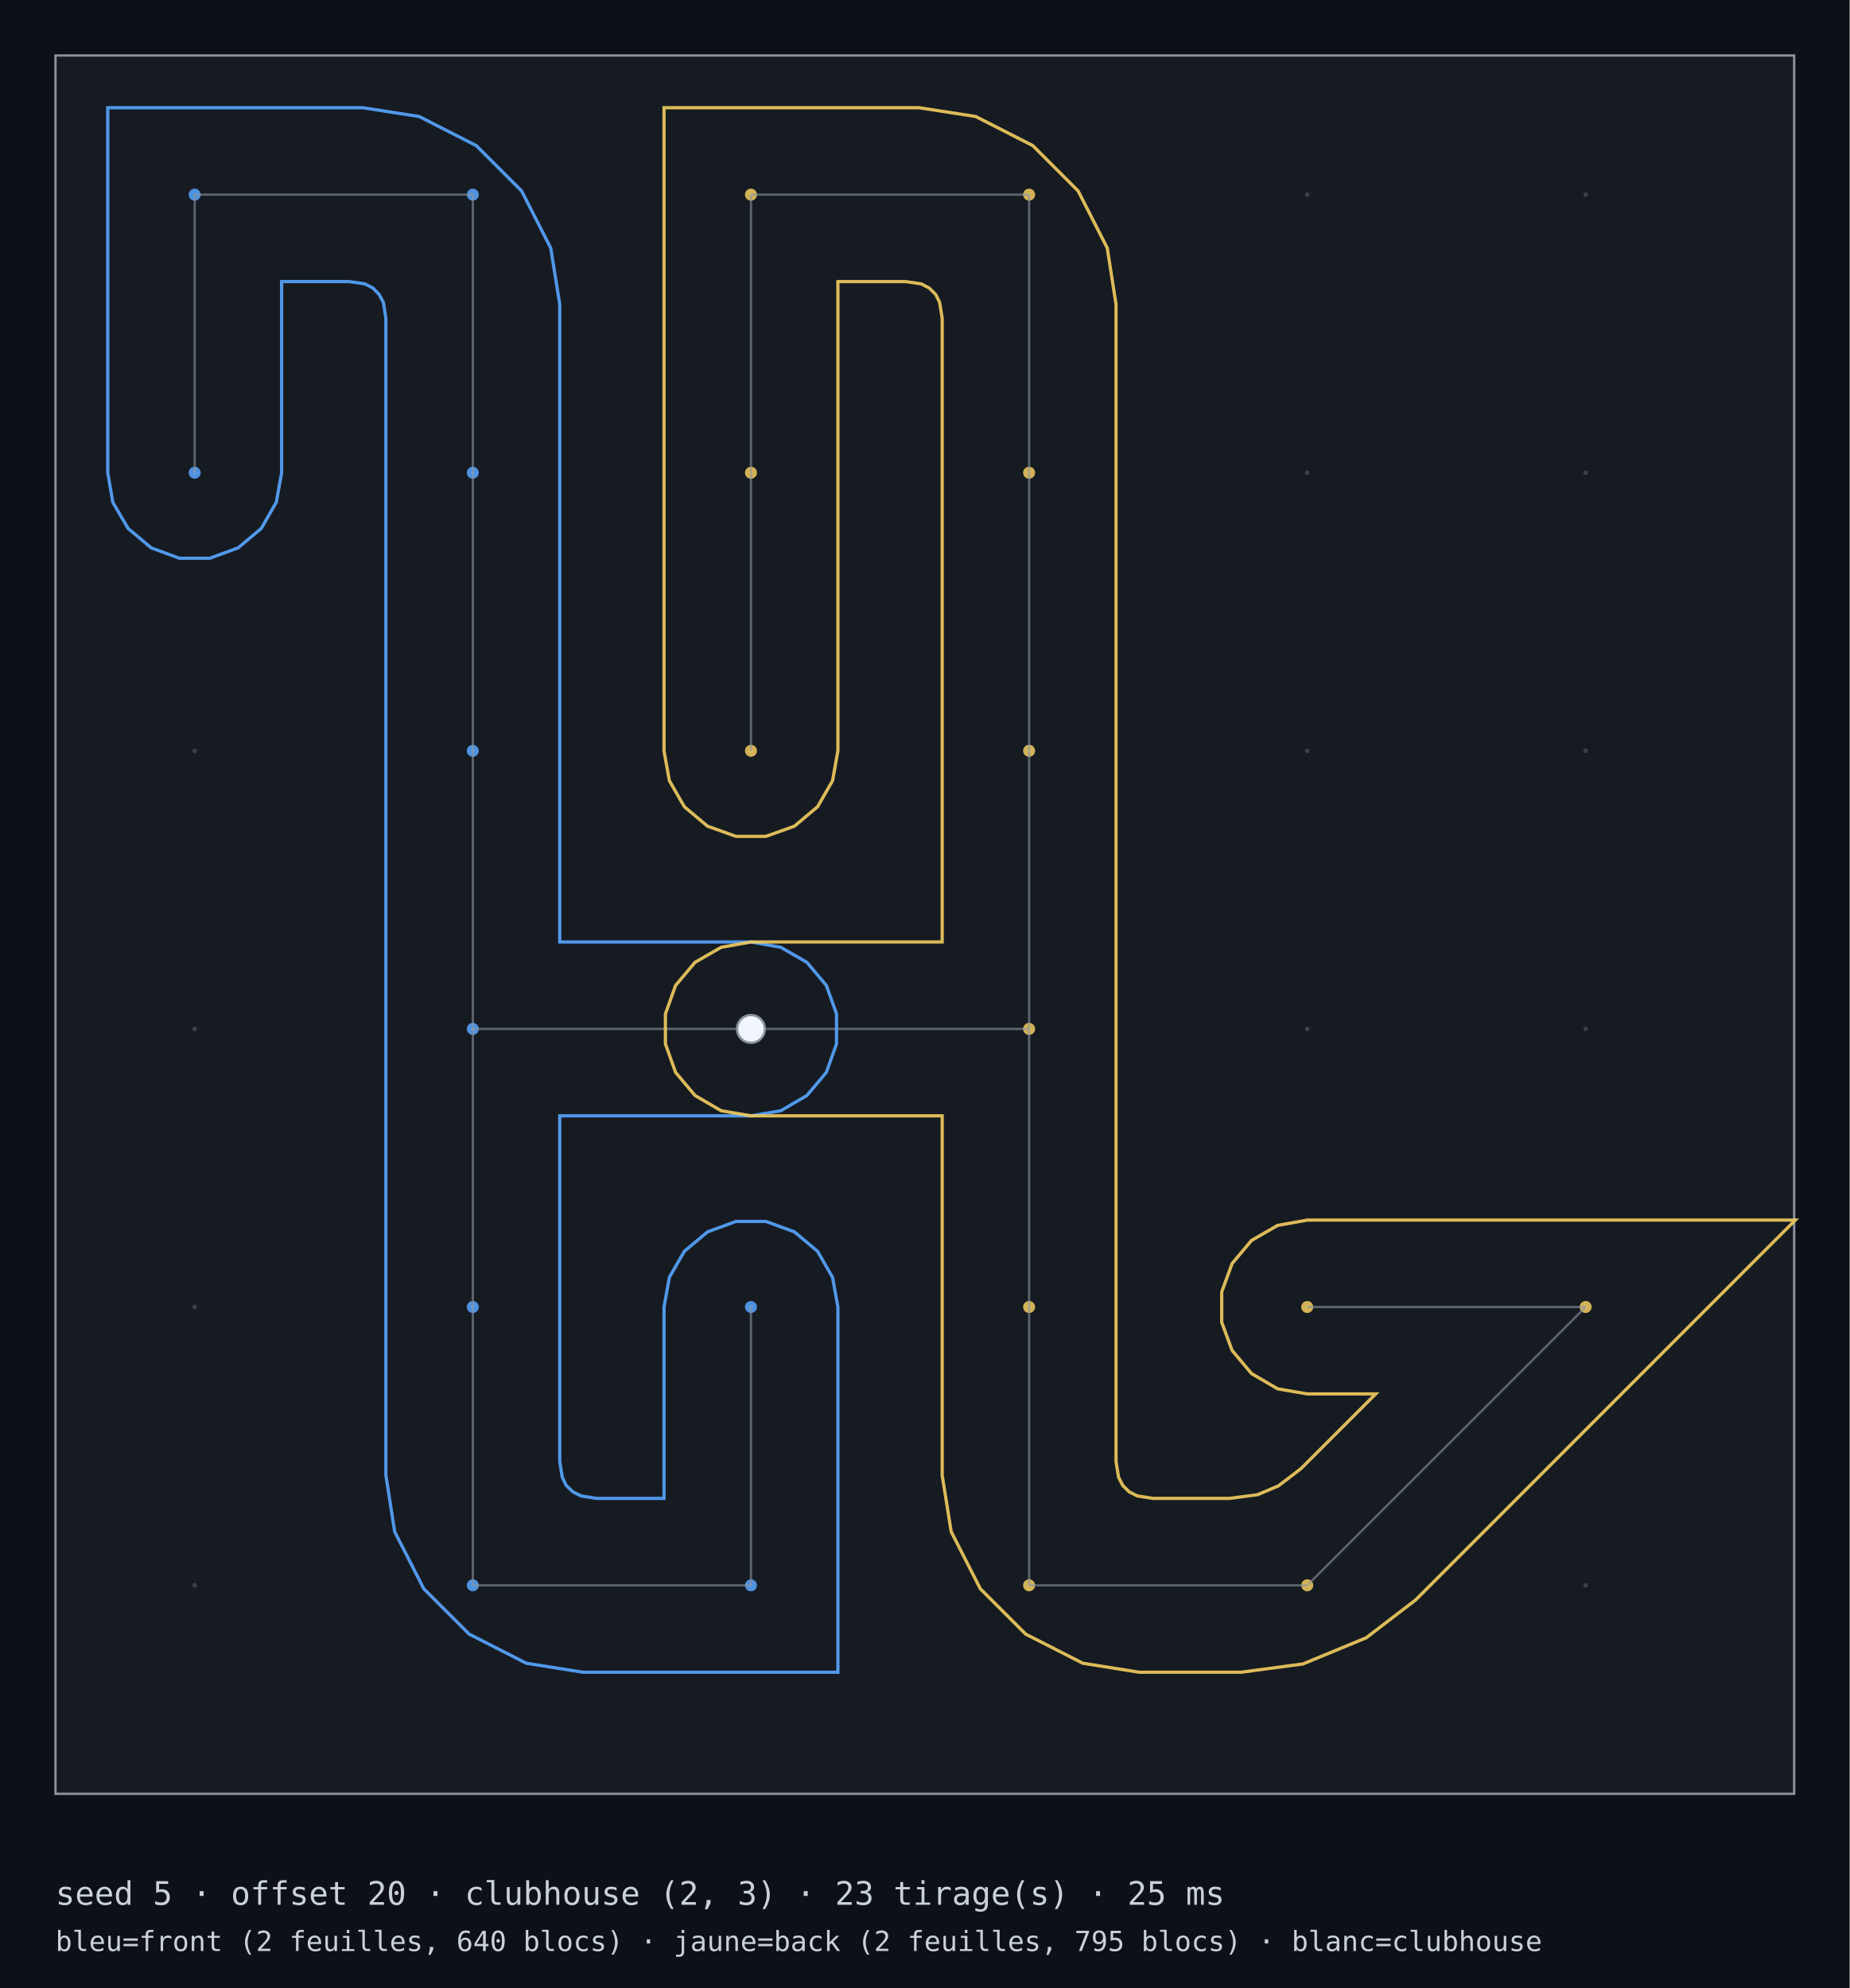
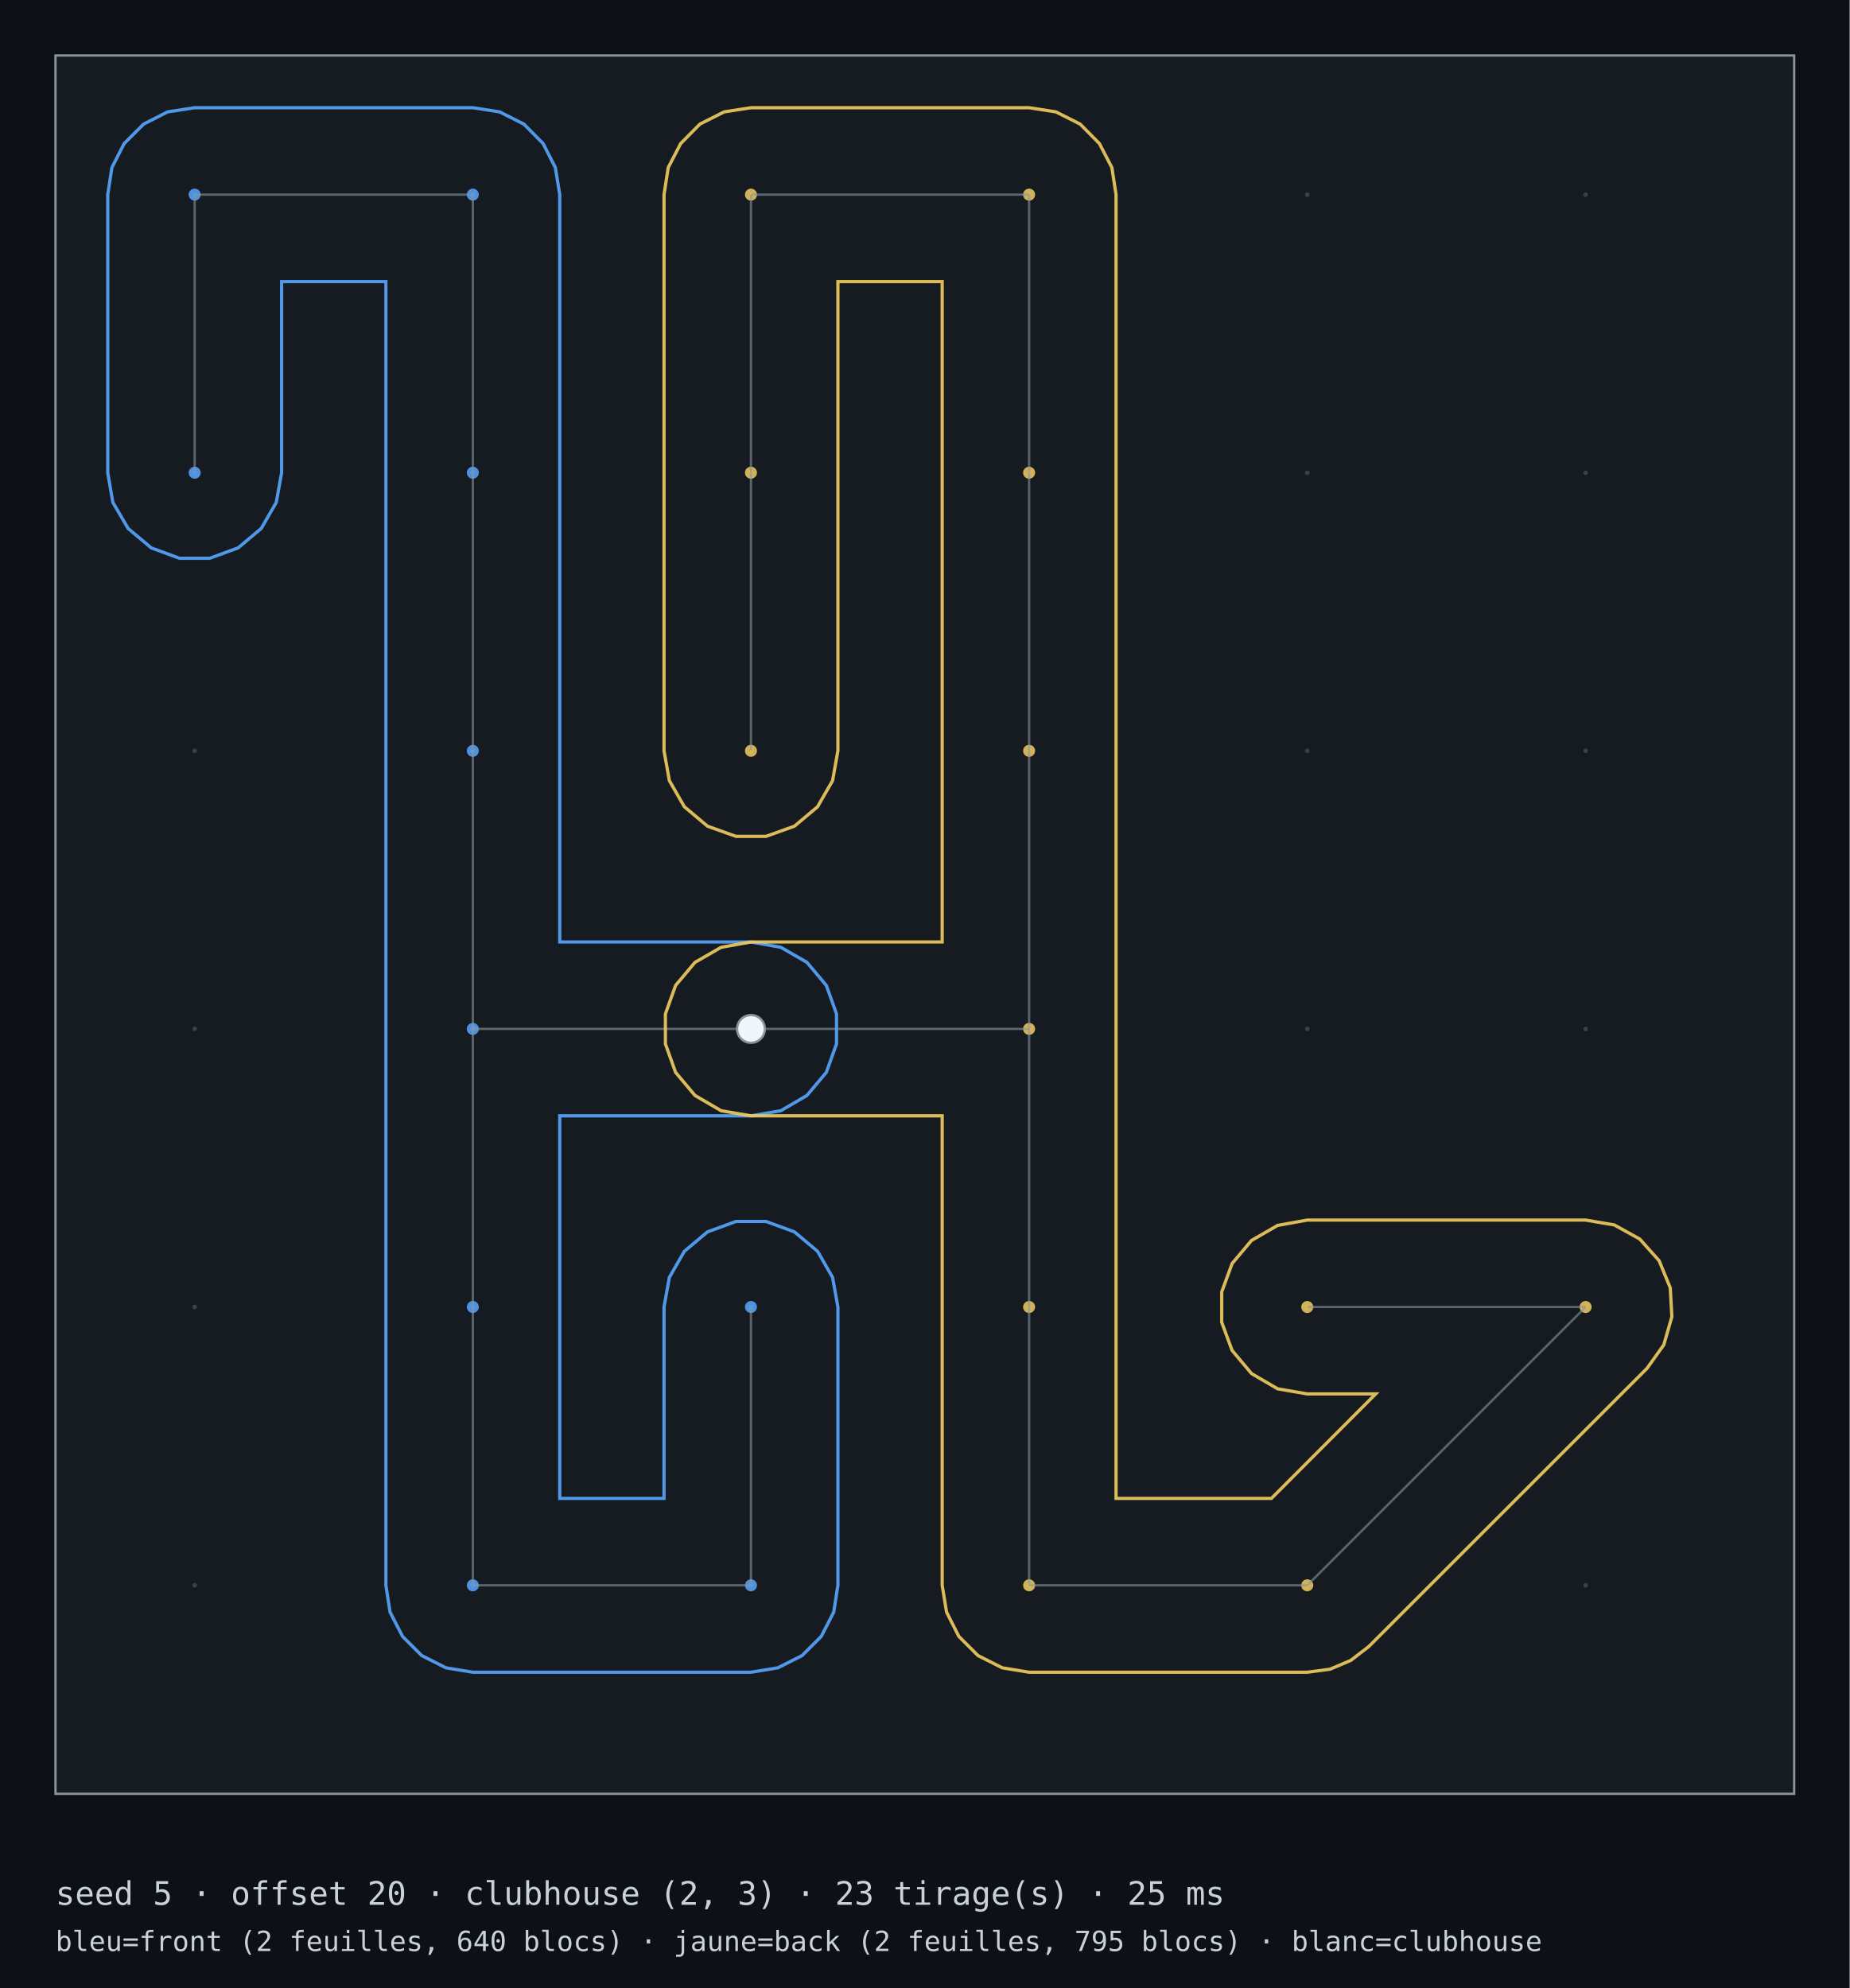
<svg xmlns="http://www.w3.org/2000/svg" width="800" height="860">
  <rect width="100%" height="100%" fill="#0d1117" />
  <rect x="24" y="24" width="752.0" height="752.0" fill="#161b22" stroke="#8b949e" />
  <style>text{font-family:monospace;fill:#c9d1d9}</style>
  <circle cx="84.2" cy="84.2" r="1.0" fill="#3b4049" />
  <circle cx="84.2" cy="204.5" r="1.0" fill="#3b4049" />
  <circle cx="84.2" cy="324.8" r="1.0" fill="#3b4049" />
  <circle cx="84.2" cy="445.1" r="1.0" fill="#3b4049" />
  <circle cx="84.2" cy="565.4" r="1.0" fill="#3b4049" />
  <circle cx="84.2" cy="685.8" r="1.0" fill="#3b4049" />
  <circle cx="204.5" cy="84.2" r="1.0" fill="#3b4049" />
  <circle cx="204.5" cy="204.5" r="1.0" fill="#3b4049" />
  <circle cx="204.5" cy="324.8" r="1.0" fill="#3b4049" />
  <circle cx="204.5" cy="445.1" r="1.0" fill="#3b4049" />
  <circle cx="204.5" cy="565.4" r="1.0" fill="#3b4049" />
  <circle cx="204.5" cy="685.8" r="1.0" fill="#3b4049" />
  <circle cx="324.8" cy="84.2" r="1.0" fill="#3b4049" />
  <circle cx="324.8" cy="204.5" r="1.0" fill="#3b4049" />
  <circle cx="324.8" cy="324.8" r="1.0" fill="#3b4049" />
  <circle cx="324.8" cy="445.1" r="1.0" fill="#3b4049" />
  <circle cx="324.8" cy="565.4" r="1.0" fill="#3b4049" />
  <circle cx="324.8" cy="685.8" r="1.0" fill="#3b4049" />
  <circle cx="445.1" cy="84.2" r="1.0" fill="#3b4049" />
  <circle cx="445.1" cy="204.5" r="1.0" fill="#3b4049" />
  <circle cx="445.1" cy="324.8" r="1.0" fill="#3b4049" />
  <circle cx="445.1" cy="445.1" r="1.0" fill="#3b4049" />
  <circle cx="445.1" cy="565.4" r="1.0" fill="#3b4049" />
  <circle cx="445.1" cy="685.8" r="1.0" fill="#3b4049" />
  <circle cx="565.4" cy="84.2" r="1.0" fill="#3b4049" />
  <circle cx="565.4" cy="204.5" r="1.0" fill="#3b4049" />
  <circle cx="565.4" cy="324.8" r="1.0" fill="#3b4049" />
  <circle cx="565.4" cy="445.1" r="1.0" fill="#3b4049" />
  <circle cx="565.4" cy="565.4" r="1.0" fill="#3b4049" />
  <circle cx="565.4" cy="685.8" r="1.0" fill="#3b4049" />
  <circle cx="685.8" cy="84.2" r="1.0" fill="#3b4049" />
  <circle cx="685.8" cy="204.5" r="1.0" fill="#3b4049" />
  <circle cx="685.8" cy="324.8" r="1.0" fill="#3b4049" />
  <circle cx="685.8" cy="445.1" r="1.0" fill="#3b4049" />
  <circle cx="685.8" cy="565.4" r="1.0" fill="#3b4049" />
  <circle cx="685.8" cy="685.8" r="1.0" fill="#3b4049" />
  <circle cx="204.5" cy="445.1" r="2.6" fill="#58a6ff" fill-opacity="0.85" />
  <circle cx="204.5" cy="565.4" r="2.6" fill="#58a6ff" fill-opacity="0.85" />
  <circle cx="204.5" cy="324.8" r="2.6" fill="#58a6ff" fill-opacity="0.85" />
  <circle cx="204.5" cy="204.5" r="2.6" fill="#58a6ff" fill-opacity="0.85" />
  <circle cx="204.5" cy="84.2" r="2.6" fill="#58a6ff" fill-opacity="0.85" />
  <circle cx="84.2" cy="84.2" r="2.6" fill="#58a6ff" fill-opacity="0.85" />
  <circle cx="84.2" cy="204.5" r="2.6" fill="#58a6ff" fill-opacity="0.85" />
  <circle cx="204.5" cy="685.8" r="2.6" fill="#58a6ff" fill-opacity="0.85" />
  <circle cx="324.8" cy="685.8" r="2.6" fill="#58a6ff" fill-opacity="0.85" />
  <circle cx="324.8" cy="565.4" r="2.6" fill="#58a6ff" fill-opacity="0.85" />
  <circle cx="445.1" cy="445.1" r="2.6" fill="#f2cc60" fill-opacity="0.85" />
  <circle cx="445.1" cy="324.8" r="2.6" fill="#f2cc60" fill-opacity="0.85" />
  <circle cx="445.1" cy="565.4" r="2.6" fill="#f2cc60" fill-opacity="0.85" />
  <circle cx="445.1" cy="685.8" r="2.6" fill="#f2cc60" fill-opacity="0.85" />
  <circle cx="565.4" cy="685.8" r="2.6" fill="#f2cc60" fill-opacity="0.85" />
  <circle cx="685.8" cy="565.4" r="2.6" fill="#f2cc60" fill-opacity="0.85" />
  <circle cx="565.4" cy="565.4" r="2.6" fill="#f2cc60" fill-opacity="0.85" />
  <circle cx="445.1" cy="204.5" r="2.6" fill="#f2cc60" fill-opacity="0.85" />
  <circle cx="445.1" cy="84.2" r="2.6" fill="#f2cc60" fill-opacity="0.85" />
  <circle cx="324.8" cy="84.2" r="2.6" fill="#f2cc60" fill-opacity="0.85" />
  <circle cx="324.8" cy="204.5" r="2.6" fill="#f2cc60" fill-opacity="0.85" />
  <circle cx="324.8" cy="324.8" r="2.6" fill="#f2cc60" fill-opacity="0.85" />
  <line x1="324.8" y1="445.1" x2="204.5" y2="445.1" stroke="#8b949e" stroke-width="1.0" stroke-opacity="0.6" />
  <line x1="324.8" y1="445.1" x2="445.1" y2="445.1" stroke="#8b949e" stroke-width="1.0" stroke-opacity="0.6" />
  <line x1="204.5" y1="445.1" x2="204.5" y2="565.4" stroke="#8b949e" stroke-width="1.0" stroke-opacity="0.6" />
  <line x1="445.1" y1="445.1" x2="445.1" y2="324.8" stroke="#8b949e" stroke-width="1.0" stroke-opacity="0.6" />
  <line x1="204.5" y1="565.4" x2="204.5" y2="685.8" stroke="#8b949e" stroke-width="1.0" stroke-opacity="0.6" />
  <line x1="445.1" y1="324.8" x2="445.1" y2="204.5" stroke="#8b949e" stroke-width="1.0" stroke-opacity="0.6" />
  <line x1="204.5" y1="685.8" x2="324.8" y2="685.8" stroke="#8b949e" stroke-width="1.0" stroke-opacity="0.6" />
  <line x1="445.1" y1="204.5" x2="445.1" y2="84.2" stroke="#8b949e" stroke-width="1.0" stroke-opacity="0.6" />
  <line x1="324.8" y1="685.8" x2="324.8" y2="565.4" stroke="#8b949e" stroke-width="1.0" stroke-opacity="0.6" />
  <line x1="445.1" y1="84.2" x2="324.8" y2="84.2" stroke="#8b949e" stroke-width="1.0" stroke-opacity="0.6" />
  <line x1="324.8" y1="84.2" x2="324.8" y2="204.5" stroke="#8b949e" stroke-width="1.0" stroke-opacity="0.6" />
  <line x1="204.5" y1="445.1" x2="204.5" y2="324.8" stroke="#8b949e" stroke-width="1.0" stroke-opacity="0.6" />
  <line x1="324.8" y1="204.5" x2="324.8" y2="324.8" stroke="#8b949e" stroke-width="1.0" stroke-opacity="0.6" />
  <line x1="204.5" y1="324.8" x2="204.5" y2="204.5" stroke="#8b949e" stroke-width="1.0" stroke-opacity="0.6" />
  <line x1="204.5" y1="204.5" x2="204.5" y2="84.2" stroke="#8b949e" stroke-width="1.0" stroke-opacity="0.6" />
  <line x1="445.1" y1="445.1" x2="445.1" y2="565.4" stroke="#8b949e" stroke-width="1.0" stroke-opacity="0.6" />
  <line x1="204.5" y1="84.2" x2="84.2" y2="84.2" stroke="#8b949e" stroke-width="1.0" stroke-opacity="0.6" />
  <line x1="445.1" y1="565.4" x2="445.1" y2="685.8" stroke="#8b949e" stroke-width="1.0" stroke-opacity="0.6" />
  <line x1="84.2" y1="84.2" x2="84.2" y2="204.5" stroke="#8b949e" stroke-width="1.0" stroke-opacity="0.6" />
  <line x1="445.1" y1="685.8" x2="565.4" y2="685.8" stroke="#8b949e" stroke-width="1.0" stroke-opacity="0.6" />
  <line x1="565.4" y1="685.8" x2="685.8" y2="565.4" stroke="#8b949e" stroke-width="1.0" stroke-opacity="0.6" />
  <line x1="685.8" y1="565.4" x2="565.4" y2="565.4" stroke="#8b949e" stroke-width="1.0" stroke-opacity="0.6" />
-   <polygon points="324.8,482.7 337.7,480.5 349.0,473.9 357.4,463.9 361.8,451.6 361.8,438.6 357.4,426.3 349.0,416.3 337.7,409.8 324.8,407.5 242.1,407.5 242.1,131.7 238.2,107.3 225.6,82.6 206.0,63.0 181.3,50.4 156.9,46.6 46.6,46.6 46.6,204.5 48.8,217.3 55.4,228.6 65.4,237.0 77.6,241.5 90.7,241.5 103.0,237.0 113.0,228.6 119.5,217.3 121.8,204.5 121.8,121.8 151.0,121.8 157.8,122.8 161.3,124.6 164.0,127.4 165.8,130.8 166.9,137.7 166.9,638.2 170.7,662.6 183.3,687.3 202.9,706.9 227.6,719.5 252.1,723.4 362.4,723.4 362.4,565.4 360.1,552.6 353.6,541.3 343.6,532.9 331.3,528.4 318.3,528.4 306.0,532.9 296.0,541.3 289.5,552.6 287.2,565.4 287.2,648.2 258.0,648.2 251.2,647.1 247.7,645.3 244.9,642.6 243.2,639.1 242.1,632.3 242.1,482.7" fill="none" stroke="#58a6ff" stroke-width="1.4" stroke-opacity="0.9" />
-   <polygon points="324.8,407.5 311.9,409.8 300.6,416.3 292.2,426.3 287.8,438.6 287.8,451.6 292.2,463.9 300.6,473.9 311.9,480.5 324.8,482.7 407.5,482.7 407.5,638.2 411.4,662.6 424.0,687.3 443.6,706.9 468.3,719.5 492.7,723.4 536.8,723.4 563.6,719.8 590.9,708.5 612.3,692.1 776.5,527.8 565.4,527.8 552.6,530.1 541.3,536.6 532.9,546.6 528.4,558.9 528.4,572.0 532.9,584.2 541.3,594.2 552.6,600.8 565.4,603.0 595.0,603.0 562.6,635.4 552.9,642.8 543.9,646.6 531.8,648.2 498.6,648.2 491.8,647.1 488.3,645.3 485.6,642.6 483.8,639.1 482.7,632.3 482.7,131.7 478.9,107.3 466.3,82.6 446.7,63.0 422.0,50.4 397.5,46.6 287.2,46.6 287.2,324.8 289.5,337.7 296.0,349.0 306.0,357.4 318.3,361.8 331.3,361.8 343.6,357.4 353.6,349.0 360.1,337.7 362.4,324.8 362.4,121.8 391.6,121.8 398.4,122.8 401.9,124.6 404.7,127.4 406.4,130.8 407.5,137.7 407.5,407.5" fill="none" stroke="#f2cc60" stroke-width="1.4" stroke-opacity="0.9" />
+   <polygon points="324.8,482.7 337.7,480.5 349.0,473.9 357.4,463.9 361.8,451.6 361.8,438.6 357.4,426.3 349.0,416.3 337.7,409.8 324.8,407.5 242.1,407.5 242.1,84.2 240.2,72.5 234.9,62.1 226.6,53.7 216.1,48.4 204.5,46.6 84.2,46.6 72.5,48.4 62.1,53.7 53.7,62.1 48.4,72.5 46.6,84.2 46.6,204.5 48.8,217.3 55.4,228.6 65.4,237.0 77.6,241.5 90.7,241.5 103.0,237.0 113.0,228.6 119.5,217.3 121.8,204.5 121.8,121.8 166.9,121.8 166.9,685.8 168.7,697.4 174.1,707.9 182.4,716.2 192.9,721.5 204.5,723.4 324.8,723.4 336.4,721.5 346.9,716.2 355.2,707.9 360.6,697.4 362.4,685.8 362.4,565.4 360.1,552.6 353.6,541.3 343.6,532.9 331.3,528.4 318.3,528.4 306.0,532.9 296.0,541.3 289.5,552.6 287.2,565.4 287.2,648.2 242.1,648.2 242.1,482.7" fill="none" stroke="#58a6ff" stroke-width="1.4" stroke-opacity="0.9" />
+   <polygon points="324.8,407.5 311.9,409.8 300.6,416.3 292.2,426.3 287.8,438.6 287.8,451.6 292.2,463.9 300.6,473.9 311.9,480.5 324.8,482.7 407.5,482.7 407.5,685.8 409.4,697.4 414.7,707.9 423.0,716.2 433.5,721.5 445.1,723.4 565.4,723.4 575.2,722.1 584.2,718.3 592.0,712.3 712.3,592.0 719.6,581.8 723.1,569.6 722.4,557.1 717.6,545.4 709.2,536.0 698.2,529.9 685.8,527.8 565.4,527.8 552.6,530.1 541.3,536.6 532.9,546.6 528.4,558.9 528.4,572.0 532.9,584.2 541.3,594.2 552.6,600.8 565.4,603.0 595.0,603.0 549.9,648.2 482.7,648.2 482.7,84.2 480.9,72.5 475.5,62.1 467.2,53.7 456.7,48.4 445.1,46.6 324.8,46.6 313.2,48.4 302.7,53.7 294.4,62.1 289.0,72.5 287.2,84.2 287.2,324.8 289.5,337.7 296.0,349.0 306.0,357.4 318.3,361.8 331.3,361.8 343.6,357.4 353.6,349.0 360.1,337.7 362.4,324.8 362.4,121.8 407.5,121.8 407.5,407.5" fill="none" stroke="#f2cc60" stroke-width="1.4" stroke-opacity="0.9" />
  <circle cx="324.8" cy="445.1" r="6" fill="#f0f6fc" stroke="#8b949e" />
  <text x="24" y="824" font-size="14">seed 5 · offset 20 · clubhouse (2, 3) · 23 tirage(s) · 25 ms</text>
  <text x="24" y="844" font-size="12">bleu=front (2 feuilles, 640 blocs) · jaune=back (2 feuilles, 795 blocs) · blanc=clubhouse</text>
</svg>
